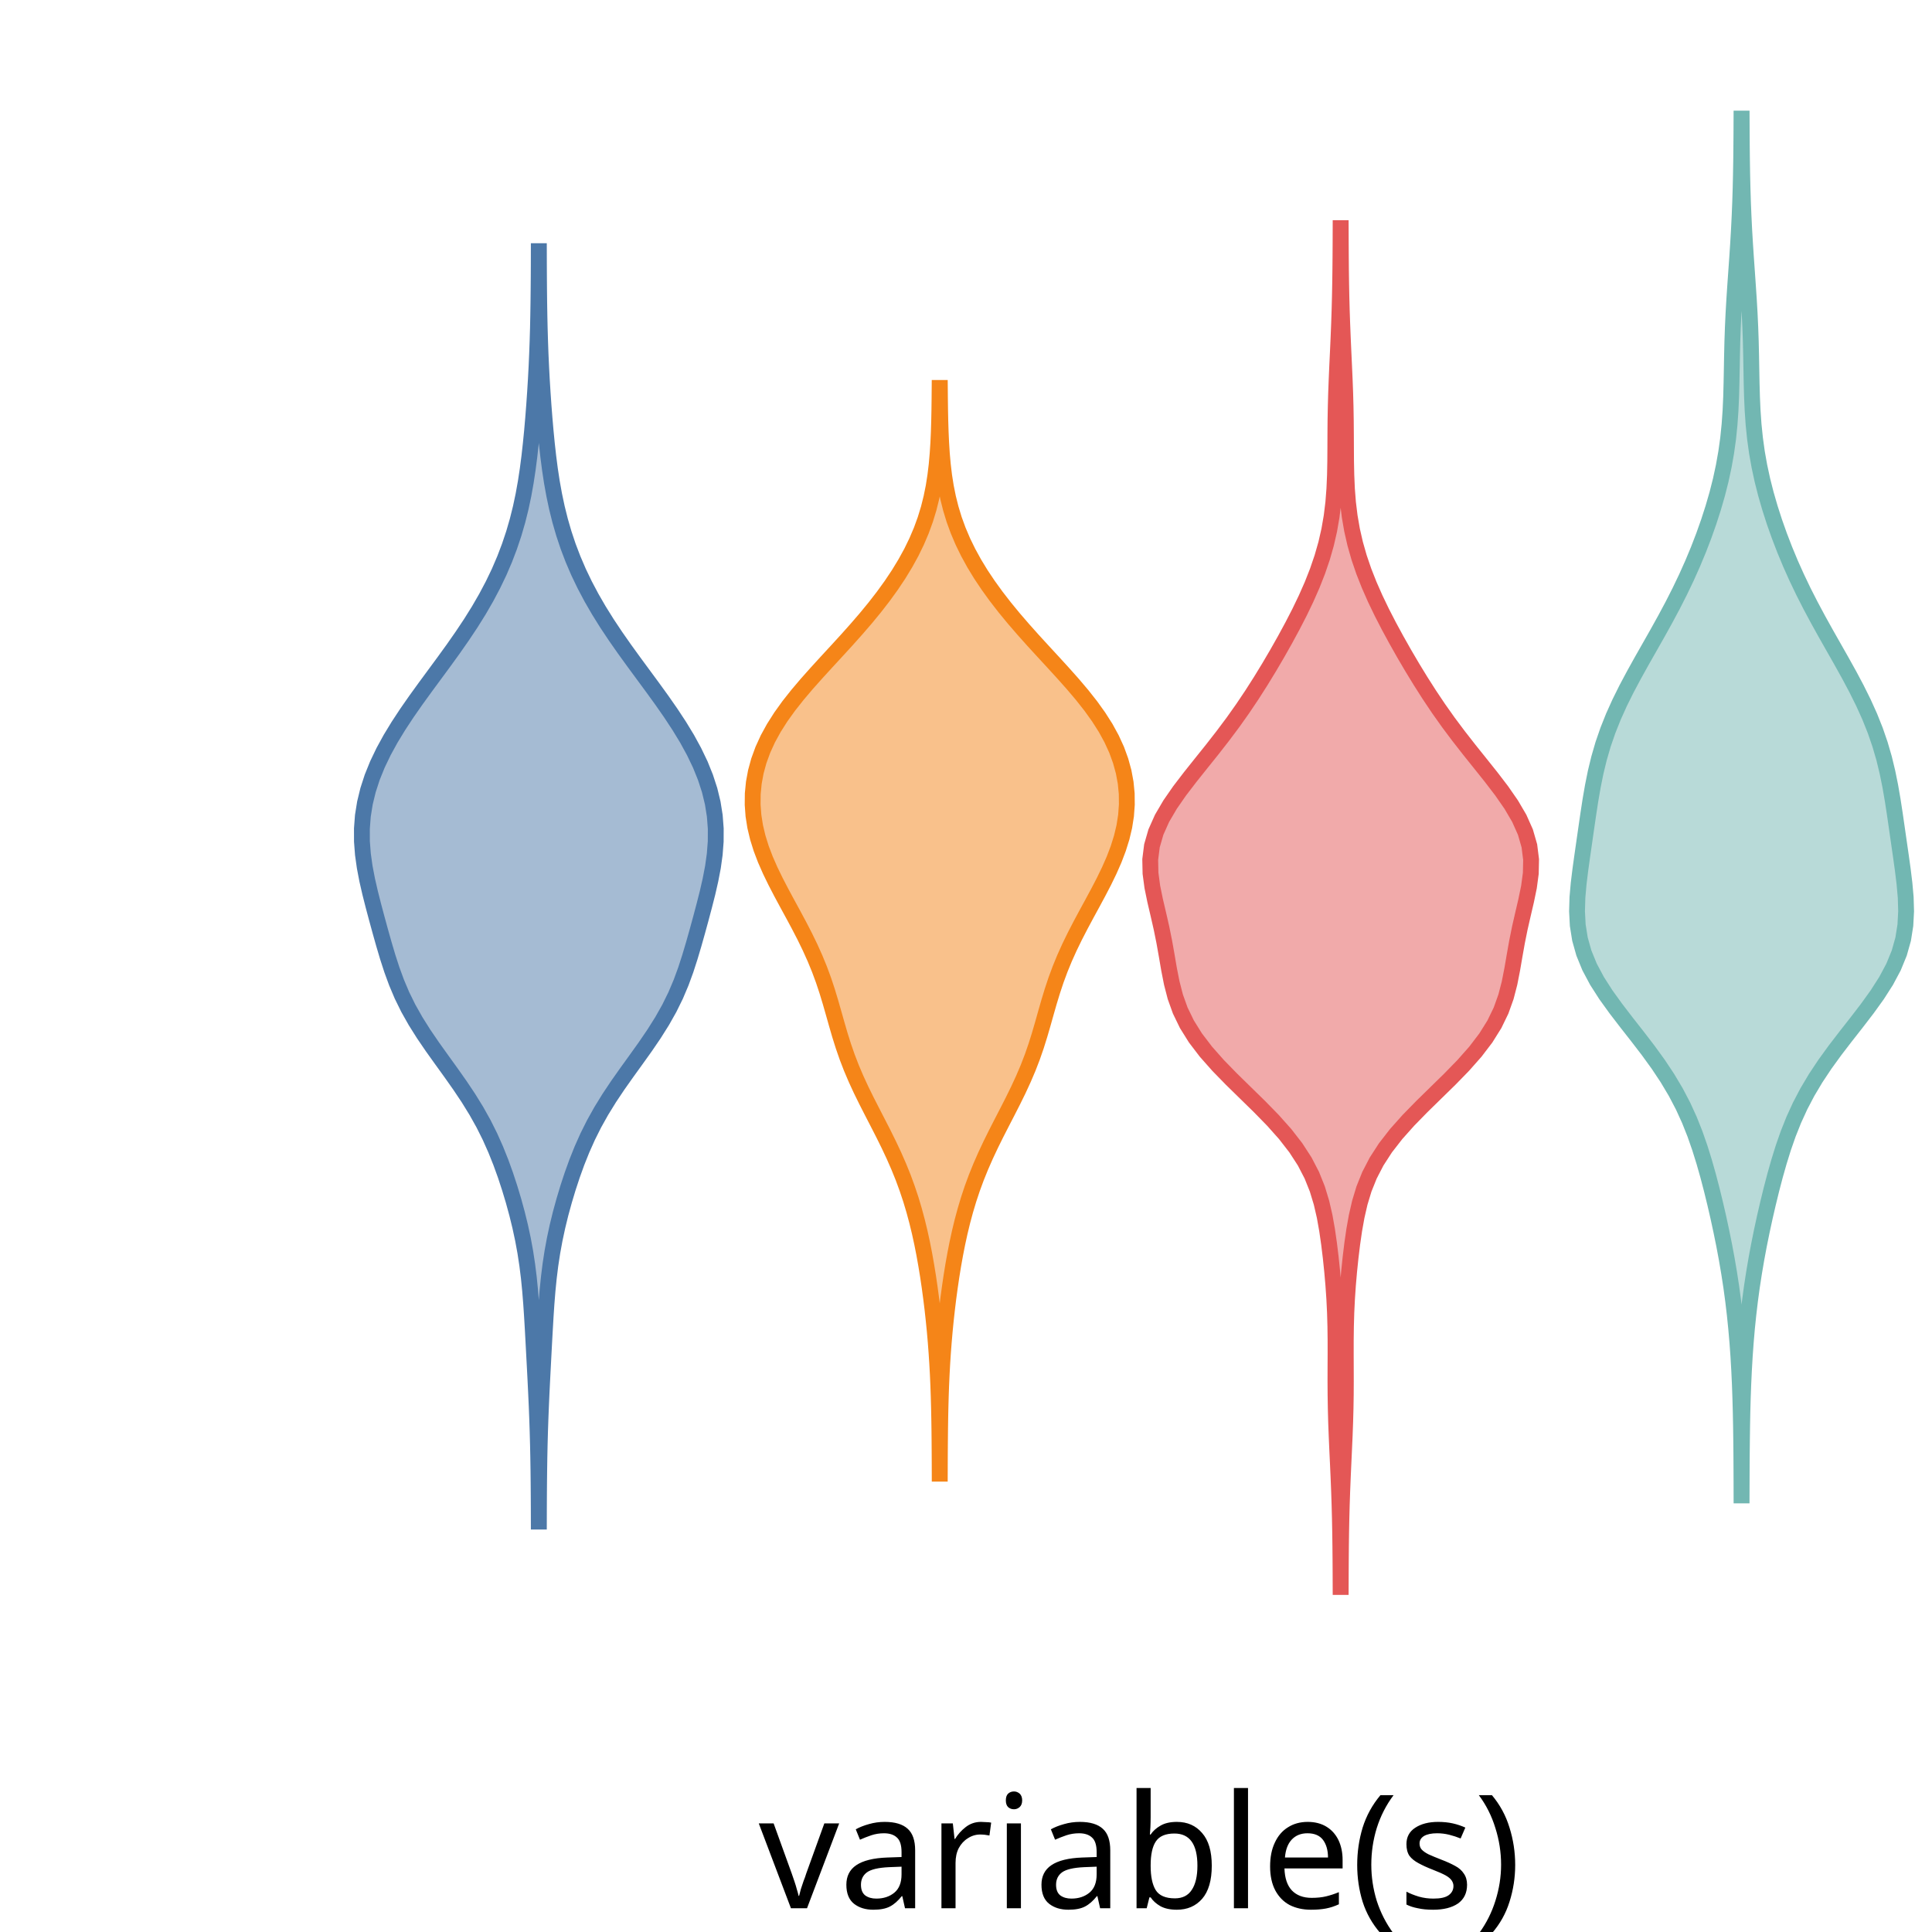
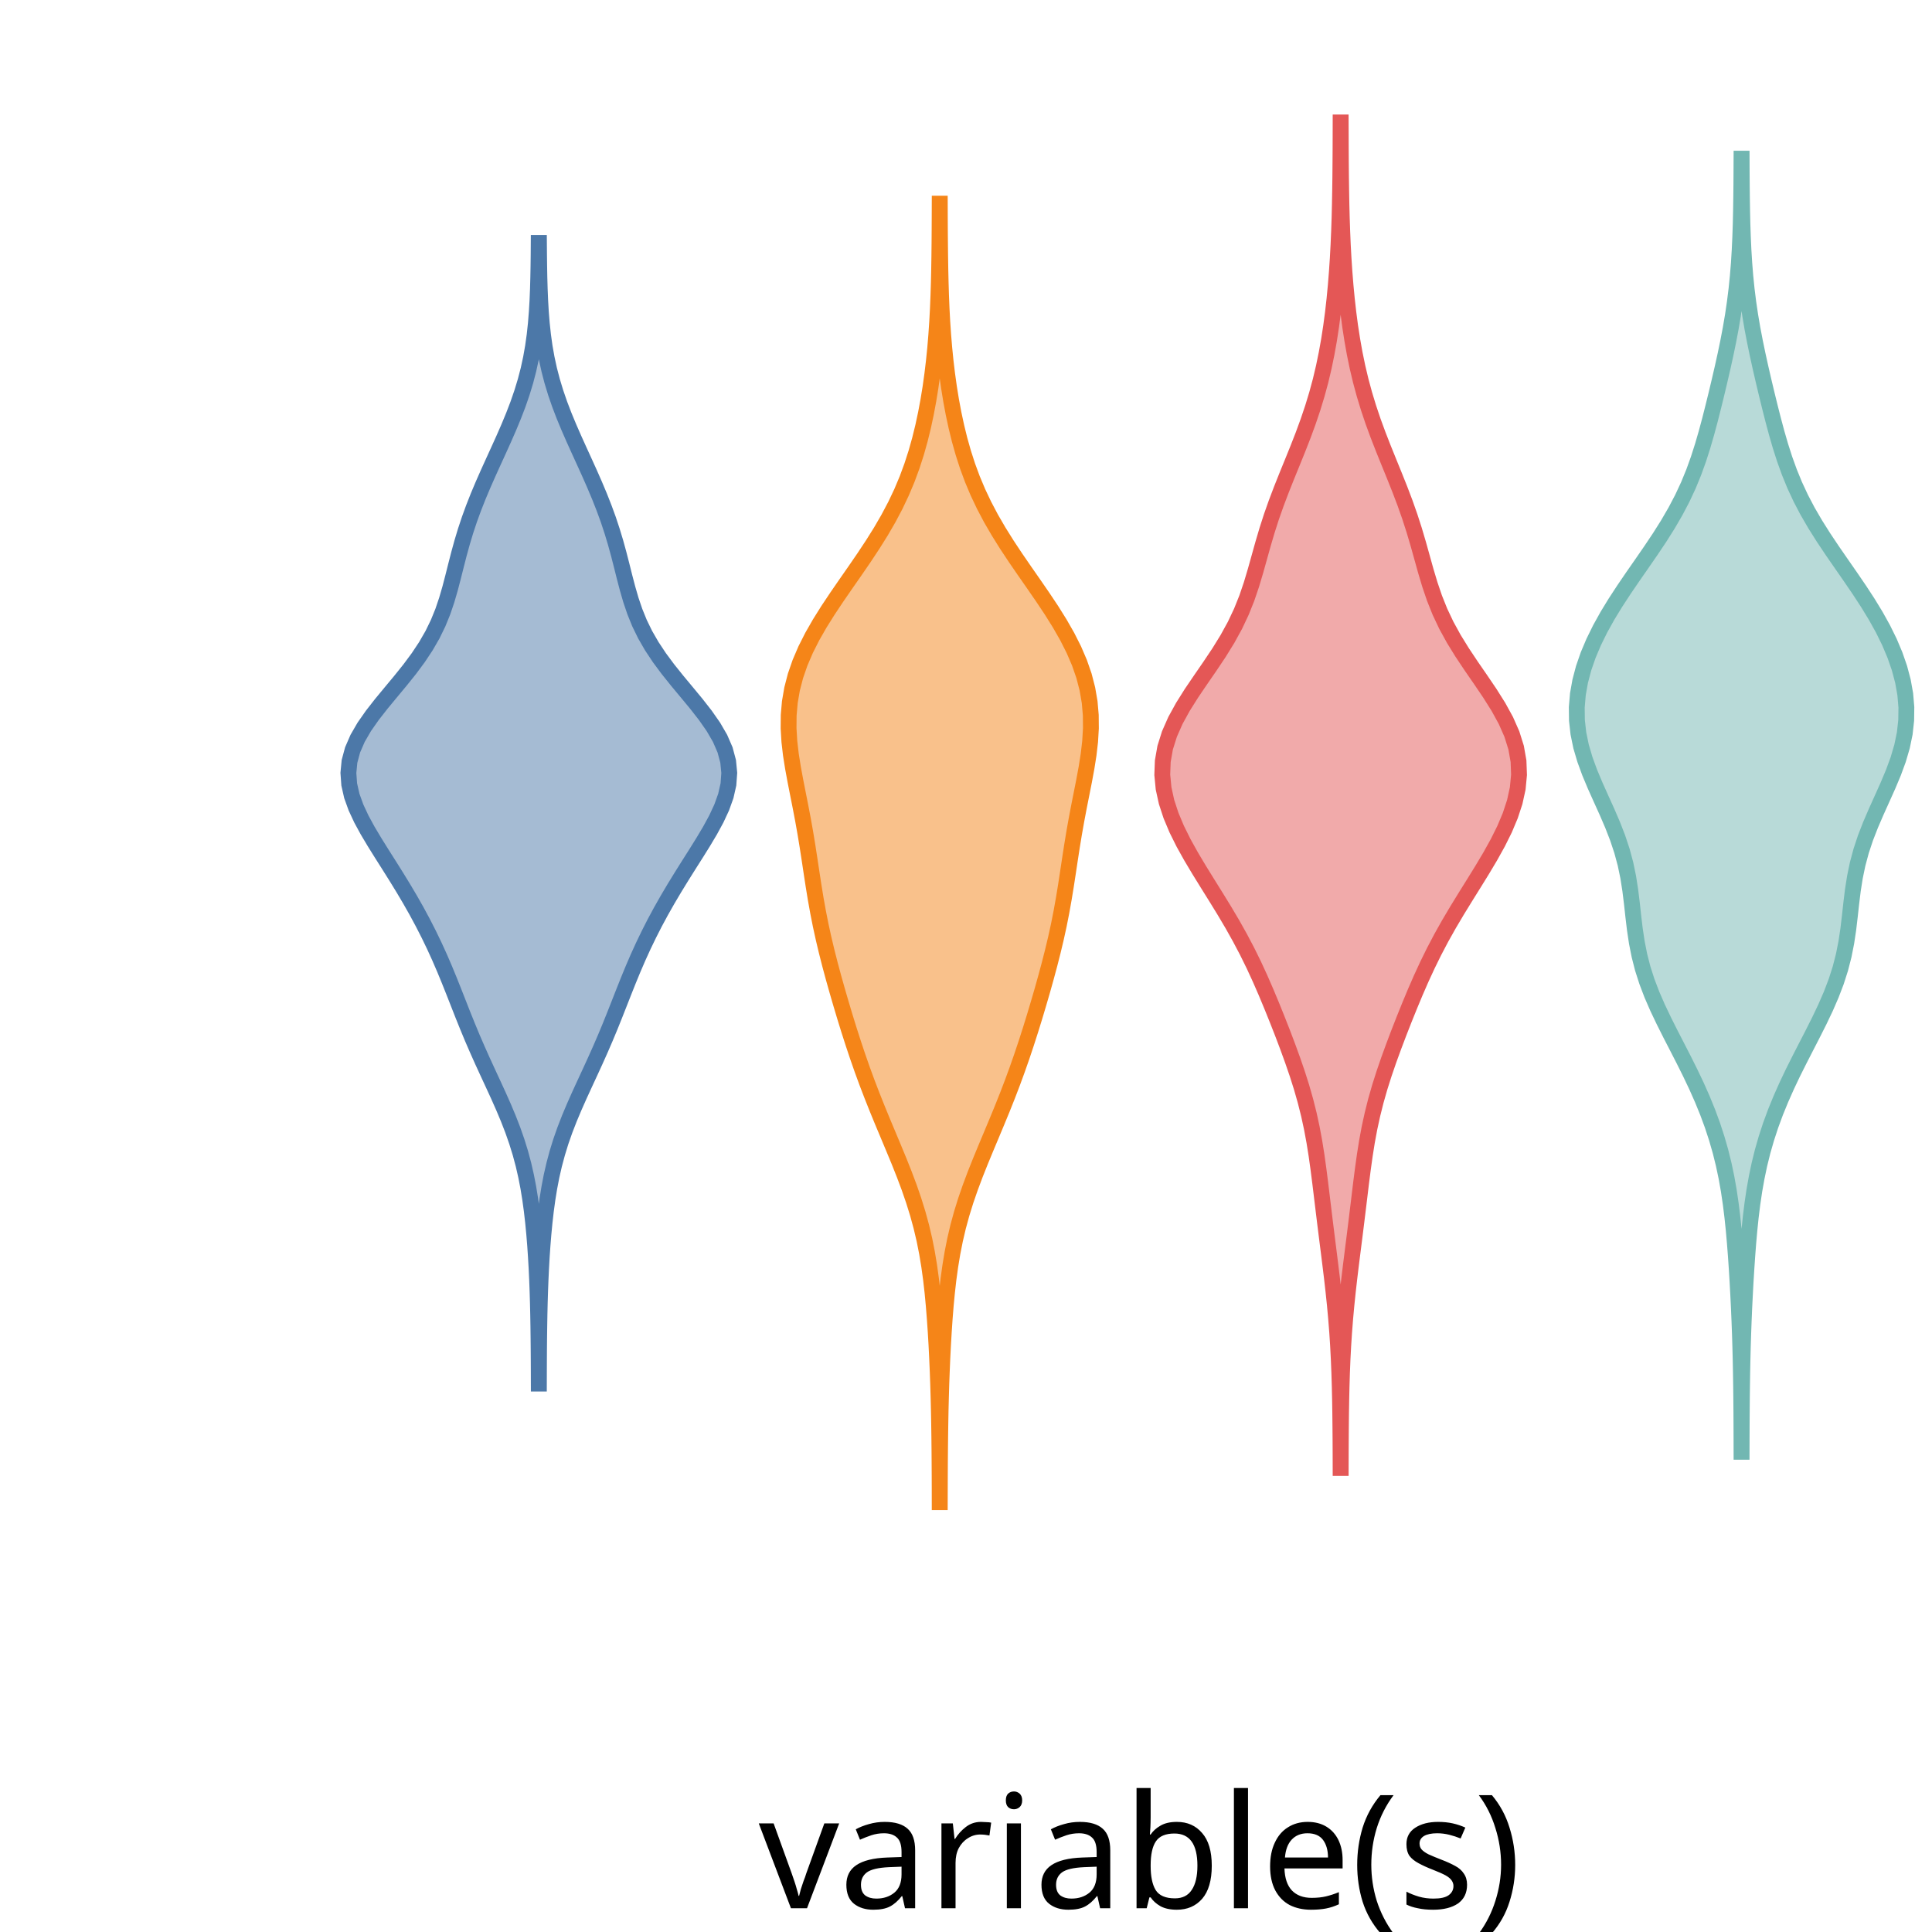
<svg xmlns="http://www.w3.org/2000/svg" version="1.1" class="marks" width="122" height="122" viewBox="0 0 122 122">
  <rect width="122" height="122" fill="white" />
  <g fill="none" stroke-miterlimit="10" transform="translate(22,5)">
    <g class="mark-group role-frame root" role="graphics-object" aria-roledescription="group mark container">
      <g transform="translate(0,0)">
        <path class="background" aria-hidden="true" d="M0,0h100v100h-100Z" />
        <g>
          <g class="mark-group role-axis" role="graphics-symbol" aria-roledescription="axis" aria-label="X-axis for a discrete scale with 1 value: variable(s)">
            <g transform="translate(0.5,100.5)">
              <path class="background" aria-hidden="true" d="M0,0h0v0h0Z" pointer-events="none" />
              <g>
                <g class="mark-rule role-axis-tick" pointer-events="none">
                  <line transform="translate(50,0)" x2="0" y2="5" stroke="white" stroke-width="1.01" opacity="1" />
                </g>
                <g class="mark-text role-axis-label" pointer-events="none">
                  <text text-anchor="middle" transform="translate(49.5,15)" font-family="sans-serif" font-size="10px" font-style="normal" font-weight="400" fill="black" opacity="1">variable(s)</text>
                </g>
              </g>
              <path class="foreground" aria-hidden="true" d="" pointer-events="none" display="none" />
            </g>
          </g>
-           <g class="mark-group role-axis" role="graphics-symbol" aria-roledescription="axis" aria-label="Y-axis for a linear scale with values from −5 to 5">
+           <g class="mark-group role-axis" role="graphics-symbol" aria-roledescription="axis" aria-label="Y-axis for a linear scale with values from −5 to 4">
            <g transform="translate(0.5,0.5)">
              <path class="background" aria-hidden="true" d="M0,0h0v0h0Z" pointer-events="none" />
              <g>
                <g class="mark-rule role-axis-tick" pointer-events="none">
-                   <line transform="translate(0,100)" x2="-5" y2="0" stroke="white" stroke-width="1.01" opacity="1" />
-                   <line transform="translate(0,50)" x2="-5" y2="0" stroke="white" stroke-width="1.01" opacity="1" />
+                   <line transform="translate(0,89)" x2="-5" y2="0" stroke="white" stroke-width="1.01" opacity="1" />
+                   <line transform="translate(0,67)" x2="-5" y2="0" stroke="white" stroke-width="1.01" opacity="1" />
+                   <line transform="translate(0,44)" x2="-5" y2="0" stroke="white" stroke-width="1.01" opacity="1" />
+                   <line transform="translate(0,22)" x2="-5" y2="0" stroke="white" stroke-width="1.01" opacity="1" />
                  <line transform="translate(0,0)" x2="-5" y2="0" stroke="white" stroke-width="1.01" opacity="1" />
                </g>
                <g class="mark-text role-axis-label" pointer-events="none">
-                   <text text-anchor="end" transform="translate(-7,103)" font-family="sans-serif" font-size="10px" font-style="normal" font-weight="400" fill="white" opacity="1">−5</text>
-                   <text text-anchor="end" transform="translate(-7,53)" font-family="sans-serif" font-size="10px" font-style="normal" font-weight="400" fill="white" opacity="1">0</text>
-                   <text text-anchor="end" transform="translate(-7,3)" font-family="sans-serif" font-size="10px" font-style="normal" font-weight="400" fill="white" opacity="1">5</text>
+                   <text text-anchor="end" transform="translate(-7,91.88889)" font-family="sans-serif" font-size="10px" font-style="normal" font-weight="400" fill="white" opacity="1">−4</text>
+                   <text text-anchor="end" transform="translate(-7,69.66667)" font-family="sans-serif" font-size="10px" font-style="normal" font-weight="400" fill="white" opacity="1">−2</text>
+                   <text text-anchor="end" transform="translate(-7,47.44444)" font-family="sans-serif" font-size="10px" font-style="normal" font-weight="400" fill="white" opacity="1">0</text>
+                   <text text-anchor="end" transform="translate(-7,25.22222)" font-family="sans-serif" font-size="10px" font-style="normal" font-weight="400" fill="white" opacity="1">2</text>
+                   <text text-anchor="end" transform="translate(-7,3)" font-family="sans-serif" font-size="10px" font-style="normal" font-weight="400" fill="white" opacity="1">4</text>
                </g>
              </g>
              <path class="foreground" aria-hidden="true" d="" pointer-events="none" display="none" />
            </g>
          </g>
          <g class="mark-group role-scope" role="graphics-object" aria-roledescription="group mark container">
            <g transform="translate(0,0)">
              <path class="background" aria-hidden="true" d="M0,0h0v0h0Z" />
              <g>
                <g class="mark-group role-scope" role="graphics-object" aria-roledescription="group mark container">
                  <g transform="translate(0,0)">
                    <path class="background" aria-hidden="true" d="M0,0h24.051v100h-24.051Z" />
                    <g>
                      <g class="mark-area role-mark" role="graphics-symbol" aria-roledescription="area mark container">
-                         <path d="M12.029,91.085L12.031,90.275L12.035,89.464L12.041,88.654L12.05,87.844L12.062,87.033L12.079,86.223L12.101,85.413L12.129,84.602L12.161,83.792L12.197,82.981L12.237,82.171L12.279,81.361L12.321,80.55L12.364,79.74L12.409,78.93L12.456,78.119L12.51,77.309L12.575,76.499L12.656,75.688L12.756,74.878L12.88,74.068L13.029,73.257L13.203,72.447L13.401,71.636L13.623,70.826L13.866,70.016L14.133,69.205L14.425,68.395L14.749,67.585L15.111,66.774L15.516,65.964L15.969,65.154L16.469,64.343L17.01,63.533L17.582,62.723L18.167,61.912L18.746,61.102L19.299,60.291L19.809,59.481L20.266,58.671L20.665,57.86L21.008,57.05L21.305,56.24L21.567,55.429L21.808,54.619L22.036,53.809L22.258,52.998L22.473,52.188L22.679,51.378L22.864,50.567L23.02,49.757L23.133,48.946L23.195,48.136L23.198,47.326L23.136,46.515L23.007,45.705L22.81,44.895L22.546,44.084L22.219,43.274L21.83,42.464L21.387,41.653L20.894,40.843L20.361,40.033L19.796,39.222L19.21,38.412L18.613,37.601L18.017,36.791L17.431,35.981L16.864,35.17L16.325,34.36L15.819,33.55L15.35,32.739L14.921,31.929L14.532,31.119L14.184,30.308L13.875,29.498L13.605,28.688L13.37,27.877L13.168,27.067L12.996,26.256L12.85,25.446L12.727,24.636L12.622,23.825L12.532,23.015L12.453,22.205L12.383,21.394L12.32,20.584L12.264,19.774L12.214,18.963L12.171,18.153L12.134,17.343L12.105,16.532L12.081,15.722L12.063,14.911L12.05,14.101L12.041,13.291L12.035,12.48L12.031,11.67L12.029,10.86L12.022,10.86L12.02,11.67L12.016,12.48L12.009,13.291L12,14.101L11.987,14.911L11.97,15.722L11.946,16.532L11.916,17.343L11.88,18.153L11.837,18.963L11.787,19.774L11.731,20.584L11.668,21.394L11.598,22.205L11.518,23.015L11.428,23.825L11.323,24.636L11.2,25.446L11.055,26.256L10.883,27.067L10.681,27.877L10.446,28.688L10.175,29.498L9.867,30.308L9.519,31.119L9.13,31.929L8.701,32.739L8.232,33.55L7.726,34.36L7.186,35.17L6.62,35.981L6.034,36.791L5.438,37.601L4.841,38.412L4.255,39.222L3.69,40.033L3.157,40.843L2.664,41.653L2.22,42.464L1.832,43.274L1.504,44.084L1.241,44.895L1.044,45.705L0.914,46.515L0.853,47.326L0.855,48.136L0.917,48.946L1.031,49.757L1.186,50.567L1.372,51.378L1.577,52.188L1.793,52.998L2.015,53.809L2.243,54.619L2.483,55.429L2.746,56.24L3.043,57.05L3.386,57.86L3.785,58.671L4.242,59.481L4.752,60.291L5.305,61.102L5.884,61.912L6.469,62.723L7.04,63.533L7.582,64.343L8.082,65.154L8.535,65.964L8.94,66.774L9.301,67.585L9.625,68.395L9.918,69.205L10.184,70.016L10.428,70.826L10.649,71.636L10.848,72.447L11.022,73.257L11.171,74.068L11.294,74.878L11.395,75.688L11.475,76.499L11.54,77.309L11.594,78.119L11.642,78.93L11.686,79.74L11.729,80.55L11.772,81.361L11.814,82.171L11.853,82.981L11.89,83.792L11.922,84.602L11.949,85.413L11.971,86.223L11.988,87.033L12.001,87.844L12.01,88.654L12.016,89.464L12.02,90.275L12.022,91.085Z" fill="#4c78a8" fill-opacity="0.5" stroke="#4c78a8" stroke-width="1" />
+                         <path d="M12.029,82.368L12.031,81.64L12.034,80.912L12.038,80.185L12.045,79.457L12.055,78.73L12.067,78.002L12.084,77.275L12.106,76.547L12.134,75.82L12.168,75.092L12.209,74.364L12.259,73.637L12.318,72.909L12.388,72.182L12.471,71.454L12.57,70.727L12.688,69.999L12.828,69.271L12.995,68.544L13.19,67.816L13.414,67.089L13.669,66.361L13.951,65.634L14.257,64.906L14.58,64.178L14.914,63.451L15.251,62.723L15.584,61.996L15.91,61.268L16.224,60.541L16.527,59.813L16.819,59.086L17.106,58.358L17.392,57.63L17.682,56.903L17.982,56.175L18.296,55.448L18.628,54.72L18.979,53.993L19.35,53.265L19.743,52.537L20.155,51.81L20.586,51.082L21.032,50.355L21.489,49.627L21.95,48.9L22.404,48.172L22.837,47.445L23.233,46.717L23.572,45.989L23.833,45.262L23.998,44.534L24.051,43.807L23.98,43.079L23.785,42.352L23.469,41.624L23.046,40.896L22.538,40.169L21.969,39.441L21.368,38.714L20.763,37.986L20.18,37.259L19.64,36.531L19.157,35.803L18.738,35.076L18.383,34.348L18.088,33.621L17.841,32.893L17.63,32.166L17.439,31.438L17.257,30.711L17.07,29.983L16.87,29.255L16.65,28.528L16.409,27.8L16.143,27.073L15.856,26.345L15.55,25.618L15.23,24.89L14.9,24.162L14.568,23.435L14.239,22.707L13.921,21.98L13.619,21.252L13.341,20.525L13.09,19.797L12.869,19.07L12.679,18.342L12.521,17.614L12.392,16.887L12.291,16.159L12.213,15.432L12.154,14.704L12.112,13.977L12.082,13.249L12.061,12.521L12.048,11.794L12.039,11.066L12.033,10.339L12.017,10.339L12.012,11.066L12.003,11.794L11.989,12.521L11.969,13.249L11.939,13.977L11.896,14.704L11.838,15.432L11.76,16.159L11.658,16.887L11.53,17.614L11.372,18.342L11.182,19.07L10.961,19.797L10.71,20.525L10.431,21.252L10.13,21.98L9.812,22.707L9.483,23.435L9.151,24.162L8.821,24.89L8.5,25.618L8.194,26.345L7.907,27.073L7.642,27.8L7.4,28.528L7.181,29.255L6.981,29.983L6.794,30.711L6.611,31.438L6.421,32.166L6.209,32.893L5.963,33.621L5.667,34.348L5.313,35.076L4.894,35.803L4.411,36.531L3.871,37.259L3.288,37.986L2.683,38.714L2.082,39.441L1.513,40.169L1.004,40.896L0.582,41.624L0.266,42.352L0.07,43.079L0,43.807L0.052,44.534L0.217,45.262L0.479,45.989L0.818,46.717L1.214,47.445L1.647,48.172L2.101,48.9L2.562,49.627L3.019,50.355L3.465,51.082L3.896,51.81L4.308,52.537L4.7,53.265L5.072,53.993L5.423,54.72L5.755,55.448L6.069,56.175L6.369,56.903L6.659,57.63L6.945,58.358L7.231,59.086L7.524,59.813L7.826,60.541L8.141,61.268L8.466,61.996L8.8,62.723L9.137,63.451L9.471,64.178L9.794,64.906L10.1,65.634L10.382,66.361L10.636,67.089L10.861,67.816L11.056,68.544L11.222,69.271L11.363,69.999L11.481,70.727L11.58,71.454L11.663,72.182L11.733,72.909L11.792,73.637L11.841,74.364L11.883,75.092L11.917,75.82L11.944,76.547L11.966,77.275L11.983,78.002L11.996,78.73L12.005,79.457L12.012,80.185L12.017,80.912L12.02,81.64L12.022,82.368Z" fill="#4c78a8" fill-opacity="0.5" stroke="#4c78a8" stroke-width="1" />
                      </g>
                    </g>
                    <path class="foreground" aria-hidden="true" d="" display="none" />
                  </g>
                  <g transform="translate(25.31646,0)">
                    <path class="background" aria-hidden="true" d="M0,0h24.051v100h-24.051Z" />
                    <g>
                      <g class="mark-area role-mark" role="graphics-symbol" aria-roledescription="area mark container">
-                         <path d="M12.029,88.058L12.031,87.365L12.034,86.673L12.04,85.98L12.047,85.288L12.057,84.595L12.071,83.903L12.09,83.21L12.114,82.518L12.145,81.825L12.182,81.133L12.227,80.44L12.28,79.747L12.34,79.055L12.408,78.362L12.485,77.67L12.569,76.977L12.663,76.285L12.765,75.592L12.877,74.9L13.001,74.207L13.137,73.515L13.288,72.822L13.455,72.13L13.642,71.437L13.849,70.744L14.079,70.052L14.334,69.359L14.614,68.667L14.918,67.974L15.243,67.282L15.586,66.589L15.94,65.897L16.298,65.204L16.651,64.512L16.991,63.819L17.311,63.126L17.606,62.434L17.873,61.741L18.113,61.049L18.33,60.356L18.532,59.664L18.727,58.971L18.925,58.279L19.136,57.586L19.366,56.894L19.622,56.201L19.906,55.509L20.218,54.816L20.555,54.123L20.913,53.431L21.284,52.738L21.661,52.046L22.034,51.353L22.394,50.661L22.73,49.968L23.035,49.276L23.298,48.583L23.515,47.891L23.68,47.198L23.789,46.506L23.84,45.813L23.833,45.12L23.766,44.428L23.638,43.735L23.448,43.043L23.196,42.35L22.879,41.658L22.5,40.965L22.059,40.273L21.562,39.58L21.016,38.888L20.429,38.195L19.813,37.503L19.18,36.81L18.541,36.117L17.907,35.425L17.289,34.732L16.692,34.04L16.123,33.347L15.587,32.655L15.086,31.962L14.623,31.27L14.201,30.577L13.821,29.885L13.483,29.192L13.189,28.5L12.936,27.807L12.725,27.114L12.551,26.422L12.412,25.729L12.303,25.037L12.221,24.344L12.159,23.652L12.115,22.959L12.084,22.267L12.062,21.574L12.048,20.882L12.039,20.189L12.033,19.497L12.017,19.497L12.011,20.189L12.002,20.882L11.988,21.574L11.967,22.267L11.936,22.959L11.891,23.652L11.83,24.344L11.747,25.037L11.639,25.729L11.499,26.422L11.326,27.114L11.114,27.807L10.862,28.5L10.567,29.192L10.23,29.885L9.849,30.577L9.427,31.27L8.965,31.962L8.464,32.655L7.928,33.347L7.359,34.04L6.762,34.732L6.143,35.425L5.51,36.117L4.871,36.81L4.238,37.503L3.622,38.195L3.035,38.888L2.488,39.58L1.991,40.273L1.551,40.965L1.171,41.658L0.855,42.35L0.602,43.043L0.413,43.735L0.285,44.428L0.218,45.12L0.211,45.813L0.262,46.506L0.371,47.198L0.536,47.891L0.752,48.583L1.016,49.276L1.32,49.968L1.657,50.661L2.016,51.353L2.389,52.046L2.766,52.738L3.138,53.431L3.496,54.123L3.833,54.816L4.145,55.509L4.429,56.201L4.685,56.894L4.915,57.586L5.125,58.279L5.323,58.971L5.519,59.664L5.72,60.356L5.938,61.049L6.178,61.741L6.445,62.434L6.739,63.126L7.059,63.819L7.4,64.512L7.753,65.204L8.111,65.897L8.465,66.589L8.808,67.282L9.133,67.974L9.437,68.667L9.717,69.359L9.971,70.052L10.202,70.744L10.409,71.437L10.595,72.13L10.763,72.822L10.914,73.515L11.05,74.207L11.173,74.9L11.286,75.592L11.388,76.285L11.481,76.977L11.566,77.67L11.642,78.362L11.711,79.055L11.771,79.747L11.823,80.44L11.868,81.133L11.906,81.825L11.936,82.518L11.96,83.21L11.979,83.903L11.993,84.595L12.004,85.288L12.011,85.98L12.016,86.673L12.02,87.365L12.022,88.058Z" fill="#f58518" fill-opacity="0.5" stroke="#f58518" stroke-width="1" />
+                         <path d="M12.028,89.86L12.03,89.032L12.033,88.204L12.037,87.376L12.044,86.547L12.053,85.719L12.065,84.891L12.08,84.062L12.101,83.234L12.125,82.406L12.156,81.578L12.191,80.749L12.233,79.921L12.282,79.093L12.338,78.264L12.404,77.436L12.483,76.608L12.577,75.78L12.691,74.951L12.828,74.123L12.992,73.295L13.186,72.466L13.412,71.638L13.669,70.81L13.956,69.981L14.266,69.153L14.596,68.325L14.938,67.497L15.286,66.668L15.632,65.84L15.973,65.012L16.303,64.183L16.62,63.355L16.923,62.527L17.213,61.699L17.49,60.87L17.756,60.042L18.012,59.214L18.26,58.385L18.501,57.557L18.733,56.729L18.956,55.901L19.167,55.072L19.365,54.244L19.546,53.416L19.71,52.587L19.858,51.759L19.994,50.931L20.121,50.103L20.246,49.274L20.374,48.446L20.51,47.618L20.657,46.789L20.814,45.961L20.978,45.133L21.142,44.305L21.295,43.476L21.426,42.648L21.522,41.82L21.571,40.991L21.564,40.163L21.492,39.335L21.349,38.507L21.135,37.678L20.848,36.85L20.492,36.022L20.073,35.193L19.599,34.365L19.081,33.537L18.529,32.709L17.958,31.88L17.381,31.052L16.812,30.224L16.263,29.395L15.745,28.567L15.264,27.739L14.827,26.911L14.434,26.082L14.086,25.254L13.78,24.426L13.513,23.597L13.279,22.769L13.076,21.941L12.898,21.113L12.743,20.284L12.609,19.456L12.493,18.628L12.394,17.799L12.311,16.971L12.242,16.143L12.186,15.315L12.142,14.486L12.108,13.658L12.083,12.83L12.064,12.001L12.051,11.173L12.042,10.345L12.035,9.517L12.031,8.688L12.029,7.86L12.022,7.86L12.019,8.688L12.015,9.517L12.009,10.345L12,11.173L11.987,12.001L11.968,12.83L11.942,13.658L11.908,14.486L11.864,15.315L11.808,16.143L11.74,16.971L11.656,17.799L11.557,18.628L11.442,19.456L11.307,20.284L11.152,21.113L10.975,21.941L10.771,22.769L10.538,23.597L10.27,24.426L9.965,25.254L9.617,26.082L9.224,26.911L8.786,27.739L8.306,28.567L7.787,29.395L7.238,30.224L6.67,31.052L6.093,31.88L5.522,32.709L4.97,33.537L4.451,34.365L3.977,35.193L3.558,36.022L3.203,36.85L2.916,37.678L2.701,38.507L2.559,39.335L2.487,40.163L2.48,40.991L2.529,41.82L2.625,42.648L2.756,43.476L2.909,44.305L3.072,45.133L3.236,45.961L3.394,46.789L3.541,47.618L3.677,48.446L3.805,49.274L3.93,50.103L4.057,50.931L4.192,51.759L4.341,52.587L4.505,53.416L4.686,54.244L4.883,55.072L5.094,55.901L5.317,56.729L5.55,57.557L5.791,58.385L6.039,59.214L6.295,60.042L6.561,60.87L6.838,61.699L7.127,62.527L7.43,63.355L7.748,64.183L8.078,65.012L8.418,65.84L8.765,66.668L9.112,67.497L9.455,68.325L9.784,69.153L10.095,69.981L10.381,70.81L10.638,71.638L10.864,72.466L11.059,73.295L11.223,74.123L11.36,74.951L11.474,75.78L11.568,76.608L11.646,77.436L11.712,78.264L11.769,79.093L11.818,79.921L11.859,80.749L11.895,81.578L11.925,82.406L11.95,83.234L11.97,84.062L11.986,84.891L11.998,85.719L12.007,86.547L12.013,87.376L12.018,88.204L12.021,89.032L12.022,89.86Z" fill="#f58518" fill-opacity="0.5" stroke="#f58518" stroke-width="1" />
                      </g>
                    </g>
                    <path class="foreground" aria-hidden="true" d="" display="none" />
                  </g>
                  <g transform="translate(50.63291,0)">
                    <path class="background" aria-hidden="true" d="M0,0h24.051v100h-24.051Z" />
                    <g>
                      <g class="mark-area role-mark" role="graphics-symbol" aria-roledescription="area mark container">
-                         <path d="M12.029,95.215L12.032,94.349L12.037,93.482L12.044,92.615L12.056,91.748L12.073,90.882L12.096,90.015L12.126,89.148L12.161,88.281L12.2,87.415L12.24,86.548L12.279,85.681L12.311,84.814L12.335,83.948L12.349,83.081L12.353,82.214L12.351,81.347L12.348,80.481L12.349,79.614L12.36,78.747L12.385,77.88L12.427,77.014L12.486,76.147L12.561,75.28L12.651,74.413L12.756,73.546L12.881,72.68L13.036,71.813L13.235,70.946L13.498,70.079L13.846,69.213L14.295,68.346L14.856,67.479L15.53,66.612L16.302,65.746L17.149,64.879L18.035,64.012L18.921,63.145L19.765,62.279L20.532,61.412L21.193,60.545L21.735,59.678L22.155,58.812L22.465,57.945L22.69,57.078L22.86,56.211L23.009,55.345L23.163,54.478L23.338,53.611L23.536,52.744L23.738,51.878L23.917,51.011L24.033,50.144L24.051,49.277L23.942,48.41L23.692,47.544L23.305,46.677L22.797,45.81L22.195,44.943L21.533,44.077L20.841,43.21L20.147,42.343L19.47,41.476L18.822,40.61L18.208,39.743L17.627,38.876L17.074,38.009L16.545,37.143L16.036,36.276L15.546,35.409L15.075,34.542L14.629,33.676L14.211,32.809L13.829,31.942L13.487,31.075L13.191,30.209L12.944,29.342L12.746,28.475L12.596,27.608L12.49,26.742L12.422,25.875L12.385,25.008L12.367,24.141L12.362,23.275L12.358,22.408L12.351,21.541L12.336,20.674L12.312,19.807L12.279,18.941L12.24,18.074L12.2,17.207L12.161,16.34L12.126,15.474L12.096,14.607L12.073,13.74L12.056,12.873L12.044,12.007L12.037,11.14L12.032,10.273L12.029,9.406L12.022,9.406L12.019,10.273L12.014,11.14L12.006,12.007L11.994,12.873L11.977,13.74L11.954,14.607L11.925,15.474L11.89,16.34L11.851,17.207L11.81,18.074L11.772,18.941L11.739,19.807L11.715,20.674L11.699,21.541L11.692,22.408L11.689,23.275L11.683,24.141L11.666,25.008L11.628,25.875L11.561,26.742L11.455,27.608L11.305,28.475L11.107,29.342L10.859,30.209L10.563,31.075L10.222,31.942L9.839,32.809L9.422,33.676L8.975,34.542L8.505,35.409L8.015,36.276L7.506,37.143L6.977,38.009L6.424,38.876L5.842,39.743L5.228,40.61L4.58,41.476L3.904,42.343L3.209,43.21L2.518,44.077L1.855,44.943L1.254,45.81L0.746,46.677L0.359,47.544L0.109,48.41L0,49.277L0.018,50.144L0.134,51.011L0.312,51.878L0.515,52.744L0.713,53.611L0.888,54.478L1.042,55.345L1.19,56.211L1.361,57.078L1.585,57.945L1.896,58.812L2.316,59.678L2.857,60.545L3.519,61.412L4.286,62.279L5.13,63.145L6.016,64.012L6.902,64.879L7.749,65.746L8.521,66.612L9.194,67.479L9.756,68.346L10.205,69.213L10.552,70.079L10.815,70.946L11.015,71.813L11.169,72.68L11.294,73.546L11.399,74.413L11.489,75.28L11.564,76.147L11.624,77.014L11.666,77.88L11.691,78.747L11.702,79.614L11.703,80.481L11.699,81.347L11.697,82.214L11.702,83.081L11.716,83.948L11.739,84.814L11.772,85.681L11.81,86.548L11.851,87.415L11.89,88.281L11.925,89.148L11.954,90.015L11.977,90.882L11.994,91.748L12.006,92.615L12.014,93.482L12.019,94.349L12.022,95.215Z" fill="#e45756" fill-opacity="0.5" stroke="#e45756" stroke-width="1" />
+                         <path d="M12.029,87.698L12.031,86.84L12.035,85.981L12.041,85.123L12.05,84.265L12.064,83.407L12.083,82.548L12.109,81.69L12.144,80.832L12.189,79.974L12.245,79.115L12.312,78.257L12.391,77.399L12.48,76.541L12.578,75.682L12.682,74.824L12.79,73.966L12.899,73.108L13.006,72.25L13.111,71.391L13.215,70.533L13.319,69.675L13.429,68.817L13.549,67.958L13.685,67.1L13.844,66.242L14.031,65.384L14.246,64.525L14.491,63.667L14.763,62.809L15.057,61.951L15.37,61.092L15.695,60.234L16.031,59.376L16.377,58.518L16.735,57.659L17.109,56.801L17.505,55.943L17.927,55.085L18.378,54.227L18.86,53.368L19.368,52.51L19.895,51.652L20.43,50.794L20.961,49.935L21.472,49.077L21.949,48.219L22.376,47.361L22.737,46.502L23.019,45.644L23.207,44.786L23.289,43.928L23.257,43.069L23.106,42.211L22.837,41.353L22.458,40.495L21.987,39.637L21.446,38.778L20.865,37.92L20.273,37.062L19.701,36.204L19.171,35.345L18.7,34.487L18.294,33.629L17.951,32.771L17.659,31.912L17.402,31.054L17.163,30.196L16.923,29.338L16.669,28.479L16.392,27.621L16.09,26.763L15.764,25.905L15.421,25.046L15.072,24.188L14.725,23.33L14.39,22.472L14.075,21.614L13.786,20.755L13.525,19.897L13.293,19.039L13.089,18.181L12.912,17.322L12.759,16.464L12.626,15.606L12.513,14.748L12.416,13.889L12.334,13.031L12.265,12.173L12.208,11.315L12.161,10.456L12.125,9.598L12.096,8.74L12.074,7.882L12.059,7.024L12.047,6.165L12.039,5.307L12.034,4.449L12.031,3.591L12.028,2.732L12.022,2.732L12.02,3.591L12.017,4.449L12.011,5.307L12.004,6.165L11.992,7.024L11.976,7.882L11.955,8.74L11.926,9.598L11.889,10.456L11.843,11.315L11.786,12.173L11.717,13.031L11.635,13.889L11.538,14.748L11.424,15.606L11.292,16.464L11.138,17.322L10.961,18.181L10.758,19.039L10.526,19.897L10.265,20.755L9.975,21.614L9.661,22.472L9.326,23.33L8.979,24.188L8.629,25.046L8.287,25.905L7.961,26.763L7.658,27.621L7.382,28.479L7.128,29.338L6.888,30.196L6.648,31.054L6.392,31.912L6.1,32.771L5.756,33.629L5.351,34.487L4.88,35.345L4.35,36.204L3.777,37.062L3.186,37.92L2.604,38.778L2.064,39.637L1.592,40.495L1.214,41.353L0.944,42.211L0.793,43.069L0.761,43.928L0.844,44.786L1.032,45.644L1.314,46.502L1.675,47.361L2.101,48.219L2.578,49.077L3.09,49.935L3.621,50.794L4.156,51.652L4.683,52.51L5.191,53.368L5.672,54.227L6.124,55.085L6.546,55.943L6.941,56.801L7.315,57.659L7.673,58.518L8.019,59.376L8.356,60.234L8.681,61.092L8.993,61.951L9.288,62.809L9.56,63.667L9.804,64.525L10.02,65.384L10.206,66.242L10.365,67.1L10.502,67.958L10.622,68.817L10.732,69.675L10.836,70.533L10.94,71.391L11.045,72.25L11.152,73.108L11.261,73.966L11.368,74.824L11.473,75.682L11.57,76.541L11.66,77.399L11.738,78.257L11.806,79.115L11.862,79.974L11.906,80.832L11.941,81.69L11.967,82.548L11.987,83.407L12,84.265L12.009,85.123L12.016,85.981L12.02,86.84L12.022,87.698Z" fill="#e45756" fill-opacity="0.5" stroke="#e45756" stroke-width="1" />
                      </g>
                    </g>
                    <path class="foreground" aria-hidden="true" d="" display="none" />
                  </g>
                  <g transform="translate(75.94937,0)">
                    <path class="background" aria-hidden="true" d="M0,0h24.051v100h-24.051Z" />
                    <g>
                      <g class="mark-area role-mark" role="graphics-symbol" aria-roledescription="area mark container">
-                         <path d="M12.028,89.433L12.031,88.555L12.034,87.676L12.04,86.798L12.049,85.92L12.061,85.042L12.078,84.163L12.102,83.285L12.134,82.407L12.175,81.529L12.226,80.65L12.289,79.772L12.364,78.894L12.454,78.016L12.558,77.137L12.677,76.259L12.812,75.381L12.961,74.503L13.125,73.624L13.303,72.746L13.493,71.868L13.696,70.99L13.911,70.111L14.141,69.233L14.39,68.355L14.663,67.477L14.97,66.598L15.32,65.72L15.721,64.842L16.181,63.964L16.704,63.086L17.288,62.207L17.924,61.329L18.598,60.451L19.286,59.573L19.961,58.694L20.593,57.816L21.155,56.938L21.623,56.06L21.983,55.181L22.23,54.303L22.369,53.425L22.416,52.547L22.39,51.668L22.312,50.79L22.205,49.912L22.083,49.034L21.956,48.155L21.83,47.277L21.703,46.399L21.568,45.521L21.416,44.642L21.238,43.764L21.026,42.886L20.77,42.008L20.468,41.129L20.117,40.251L19.721,39.373L19.285,38.495L18.818,37.617L18.329,36.738L17.831,35.86L17.333,34.982L16.846,34.104L16.376,33.225L15.929,32.347L15.509,31.469L15.115,30.591L14.75,29.712L14.412,28.834L14.101,27.956L13.818,27.078L13.564,26.199L13.341,25.321L13.151,24.443L12.995,23.565L12.874,22.686L12.784,21.808L12.723,20.93L12.684,20.052L12.66,19.173L12.644,18.295L12.628,17.417L12.607,16.539L12.576,15.66L12.535,14.782L12.484,13.904L12.425,13.026L12.364,12.147L12.302,11.269L12.244,10.391L12.192,9.513L12.149,8.635L12.113,7.756L12.086,6.878L12.065,6L12.051,5.122L12.041,4.243L12.035,3.365L12.031,2.487L12.02,2.487L12.016,3.365L12.009,4.243L12,5.122L11.985,6L11.965,6.878L11.938,7.756L11.902,8.635L11.858,9.513L11.807,10.391L11.749,11.269L11.687,12.147L11.625,13.026L11.567,13.904L11.516,14.782L11.475,15.66L11.444,16.539L11.423,17.417L11.407,18.295L11.39,19.173L11.367,20.052L11.328,20.93L11.266,21.808L11.177,22.686L11.055,23.565L10.899,24.443L10.71,25.321L10.487,26.199L10.233,27.078L9.95,27.956L9.639,28.834L9.301,29.712L8.935,30.591L8.542,31.469L8.121,32.347L7.675,33.225L7.205,34.104L6.718,34.982L6.22,35.86L5.721,36.738L5.233,37.617L4.765,38.495L4.329,39.373L3.933,40.251L3.583,41.129L3.28,42.008L3.025,42.886L2.812,43.764L2.635,44.642L2.483,45.521L2.348,46.399L2.22,47.277L2.094,48.155L1.968,49.034L1.846,49.912L1.738,50.79L1.661,51.668L1.635,52.547L1.681,53.425L1.821,54.303L2.068,55.181L2.427,56.06L2.895,56.938L3.457,57.816L4.09,58.694L4.765,59.573L5.453,60.451L6.127,61.329L6.763,62.207L7.347,63.086L7.87,63.964L8.33,64.842L8.731,65.72L9.08,66.598L9.387,67.477L9.661,68.355L9.91,69.233L10.14,70.111L10.355,70.99L10.557,71.868L10.747,72.746L10.925,73.624L11.089,74.503L11.239,75.381L11.374,76.259L11.493,77.137L11.597,78.016L11.686,78.894L11.762,79.772L11.825,80.65L11.876,81.529L11.917,82.407L11.948,83.285L11.972,84.163L11.99,85.042L12.002,85.92L12.011,86.798L12.016,87.676L12.02,88.555L12.022,89.433Z" fill="#72b7b2" fill-opacity="0.5" stroke="#72b7b2" stroke-width="1" />
+                         <path d="M12.028,86.678L12.03,85.854L12.033,85.029L12.038,84.204L12.044,83.379L12.054,82.554L12.066,81.73L12.083,80.905L12.103,80.08L12.129,79.255L12.159,78.43L12.194,77.605L12.235,76.781L12.279,75.956L12.33,75.131L12.386,74.306L12.449,73.481L12.522,72.656L12.608,71.832L12.71,71.007L12.832,70.182L12.979,69.357L13.152,68.532L13.356,67.707L13.593,66.883L13.863,66.058L14.167,65.233L14.504,64.408L14.87,63.583L15.261,62.758L15.673,61.934L16.096,61.109L16.52,60.284L16.935,59.459L17.328,58.634L17.686,57.809L18.001,56.985L18.265,56.16L18.477,55.335L18.64,54.51L18.764,53.685L18.862,52.86L18.953,52.036L19.054,51.211L19.184,50.386L19.355,49.561L19.577,48.736L19.85,47.911L20.171,47.087L20.526,46.262L20.898,45.437L21.268,44.612L21.614,43.787L21.917,42.962L22.159,42.138L22.33,41.313L22.421,40.488L22.432,39.663L22.362,38.838L22.215,38.014L21.996,37.189L21.71,36.364L21.362,35.539L20.956,34.714L20.498,33.889L19.995,33.065L19.456,32.24L18.893,31.415L18.32,30.59L17.75,29.765L17.199,28.94L16.679,28.116L16.199,27.291L15.766,26.466L15.382,25.641L15.044,24.816L14.746,23.991L14.482,23.167L14.243,22.342L14.022,21.517L13.812,20.692L13.61,19.867L13.413,19.042L13.223,18.218L13.041,17.393L12.87,16.568L12.712,15.743L12.572,14.918L12.45,14.093L12.347,13.269L12.263,12.444L12.197,11.619L12.146,10.794L12.108,9.969L12.08,9.144L12.061,8.32L12.048,7.495L12.039,6.67L12.033,5.845L12.03,5.02L12.021,5.02L12.017,5.845L12.012,6.67L12.003,7.495L11.99,8.32L11.971,9.144L11.943,9.969L11.905,10.794L11.854,11.619L11.787,12.444L11.703,13.269L11.6,14.093L11.479,14.918L11.338,15.743L11.181,16.568L11.01,17.393L10.828,18.218L10.637,19.042L10.441,19.867L10.238,20.692L10.029,21.517L9.807,22.342L9.568,23.167L9.304,23.991L9.007,24.816L8.669,25.641L8.284,26.466L7.851,27.291L7.372,28.116L6.852,28.94L6.3,29.765L5.731,30.59L5.157,31.415L4.595,32.24L4.056,33.065L3.553,33.889L3.095,34.714L2.689,35.539L2.34,36.364L2.054,37.189L1.836,38.014L1.689,38.838L1.619,39.663L1.629,40.488L1.721,41.313L1.891,42.138L2.134,42.962L2.436,43.787L2.782,44.612L3.152,45.437L3.525,46.262L3.88,47.087L4.2,47.911L4.474,48.736L4.696,49.561L4.867,50.386L4.996,51.211L5.098,52.036L5.188,52.86L5.287,53.685L5.411,54.51L5.574,55.335L5.785,56.16L6.05,56.985L6.364,57.809L6.723,58.634L7.116,59.459L7.53,60.284L7.955,61.109L8.378,61.934L8.789,62.758L9.181,63.583L9.547,64.408L9.883,65.233L10.187,66.058L10.457,66.883L10.694,67.707L10.898,68.532L11.072,69.357L11.218,70.182L11.34,71.007L11.442,71.832L11.528,72.656L11.601,73.481L11.665,74.306L11.721,75.131L11.771,75.956L11.816,76.781L11.856,77.605L11.891,78.43L11.922,79.255L11.947,80.08L11.968,80.905L11.984,81.73L11.997,82.554L12.006,83.379L12.013,84.204L12.017,85.029L12.02,85.854L12.022,86.678Z" fill="#72b7b2" fill-opacity="0.5" stroke="#72b7b2" stroke-width="1" />
                      </g>
                    </g>
                    <path class="foreground" aria-hidden="true" d="" display="none" />
                  </g>
                </g>
              </g>
              <path class="foreground" aria-hidden="true" d="" display="none" />
            </g>
          </g>
        </g>
        <path class="foreground" aria-hidden="true" d="" display="none" />
      </g>
    </g>
  </g>
</svg>
